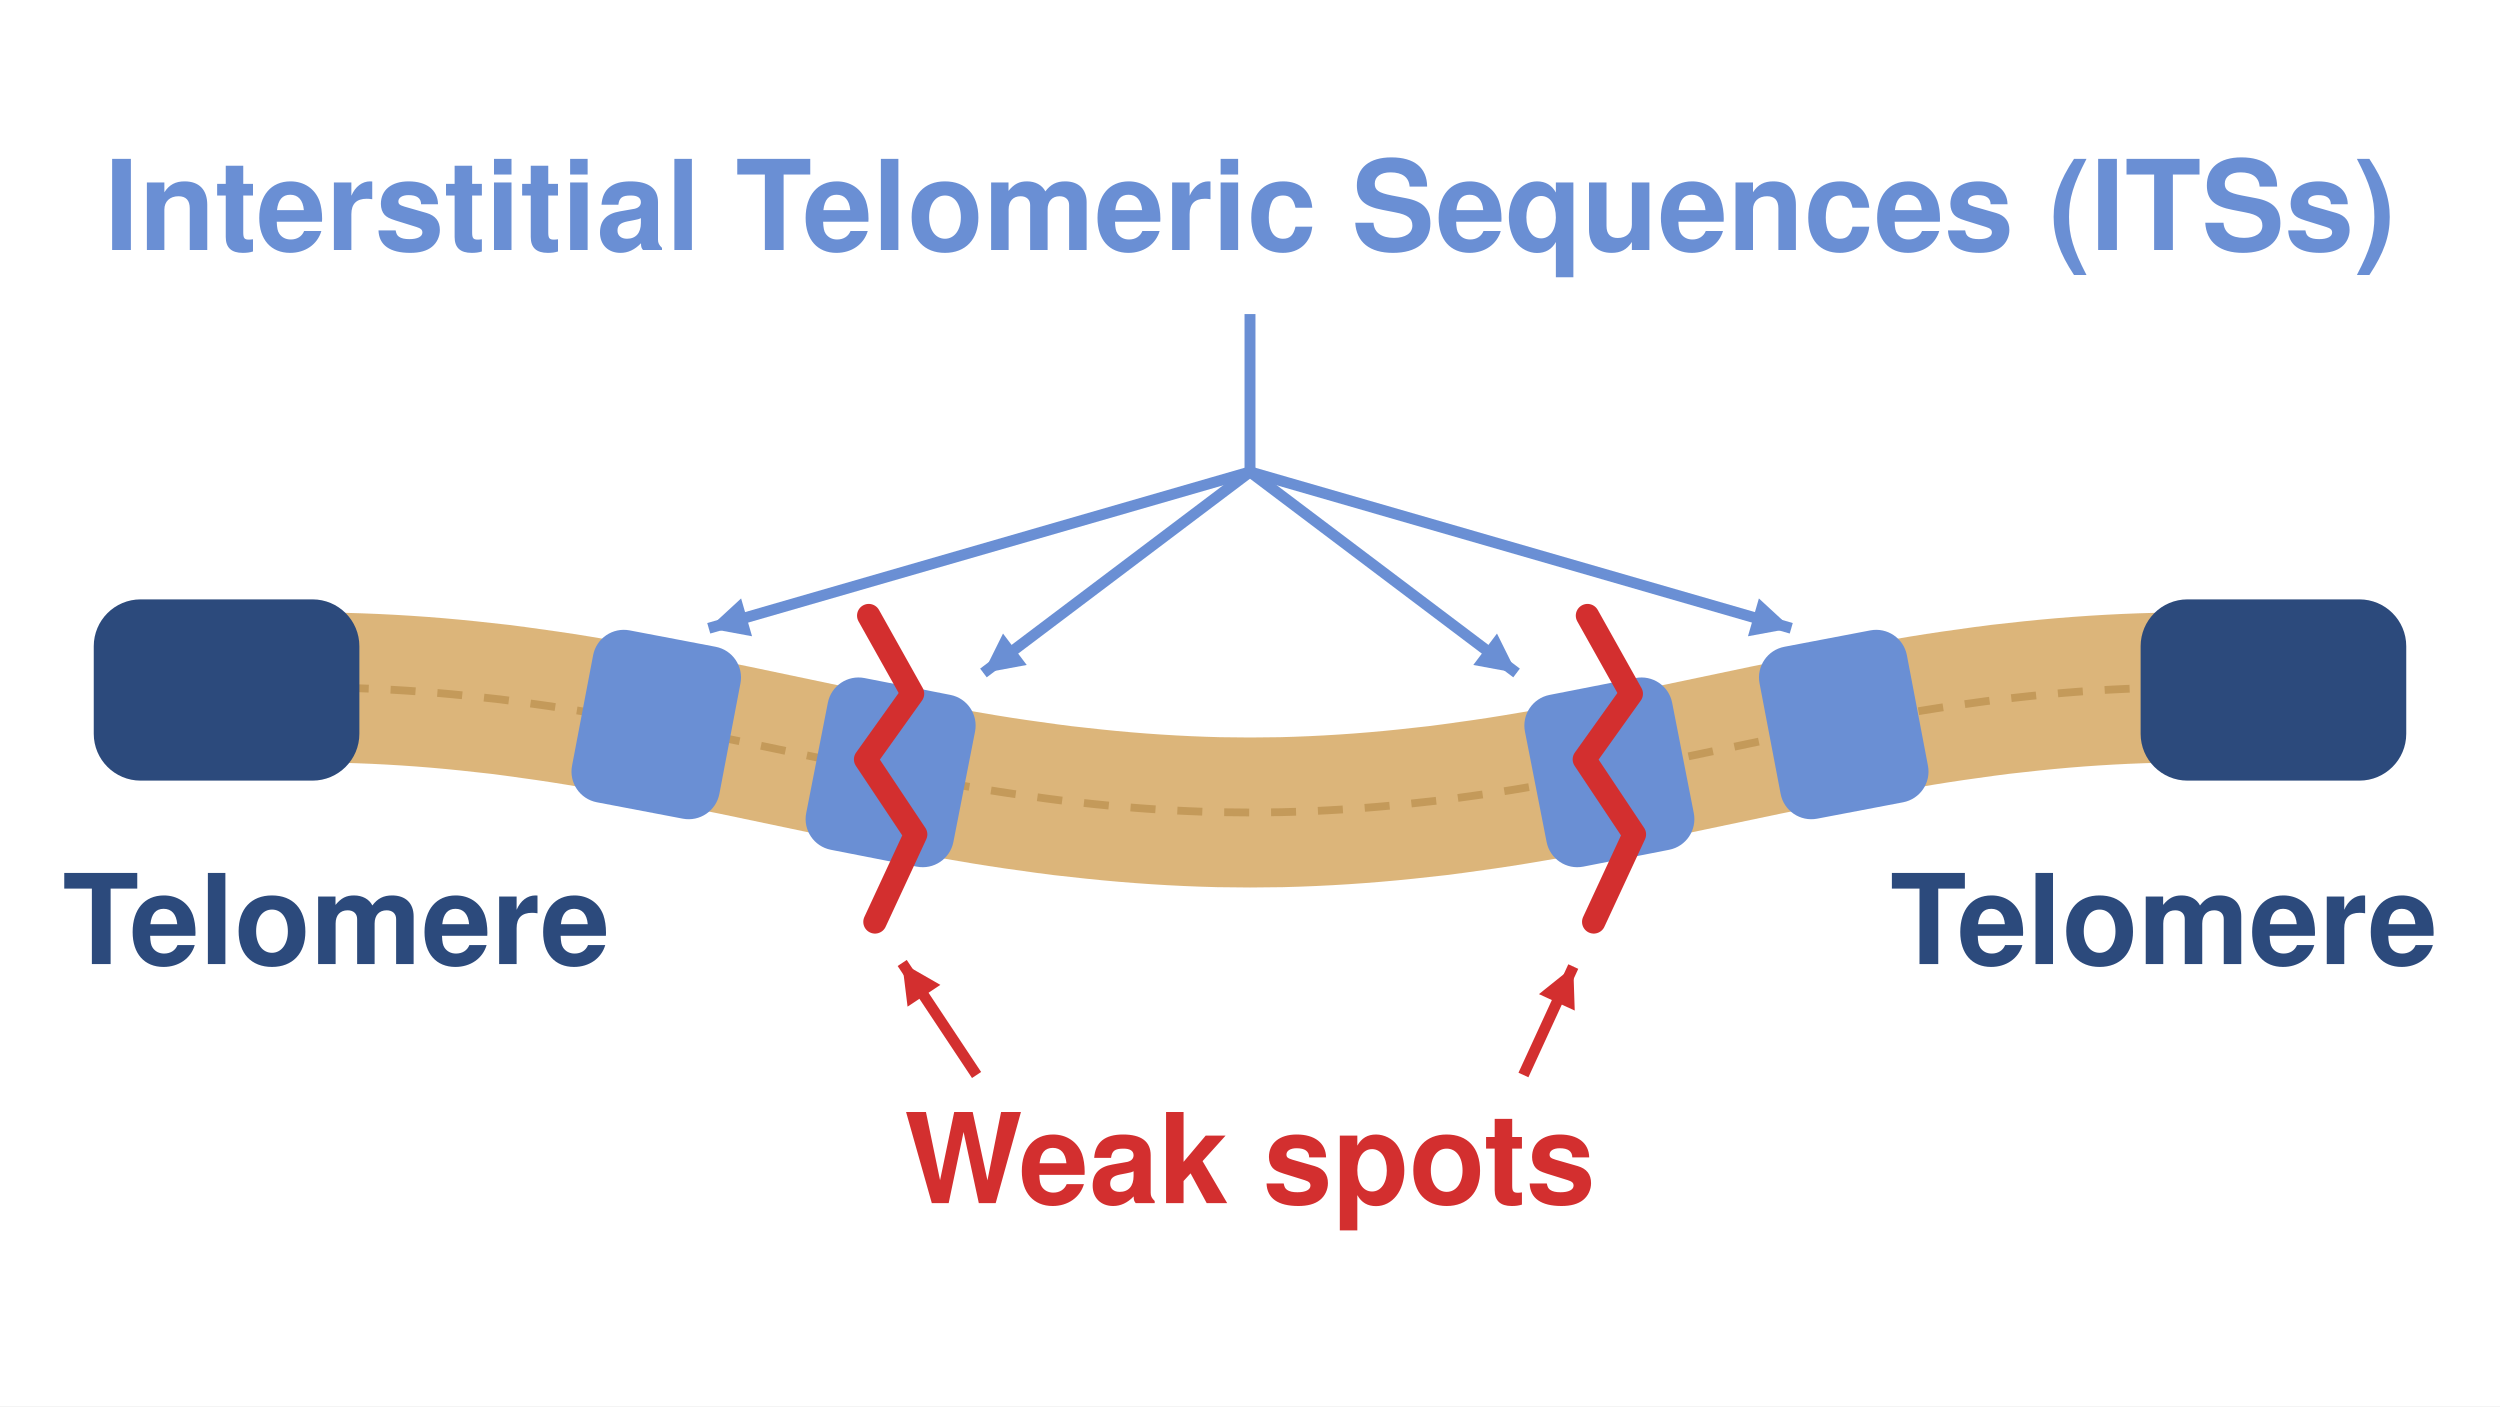
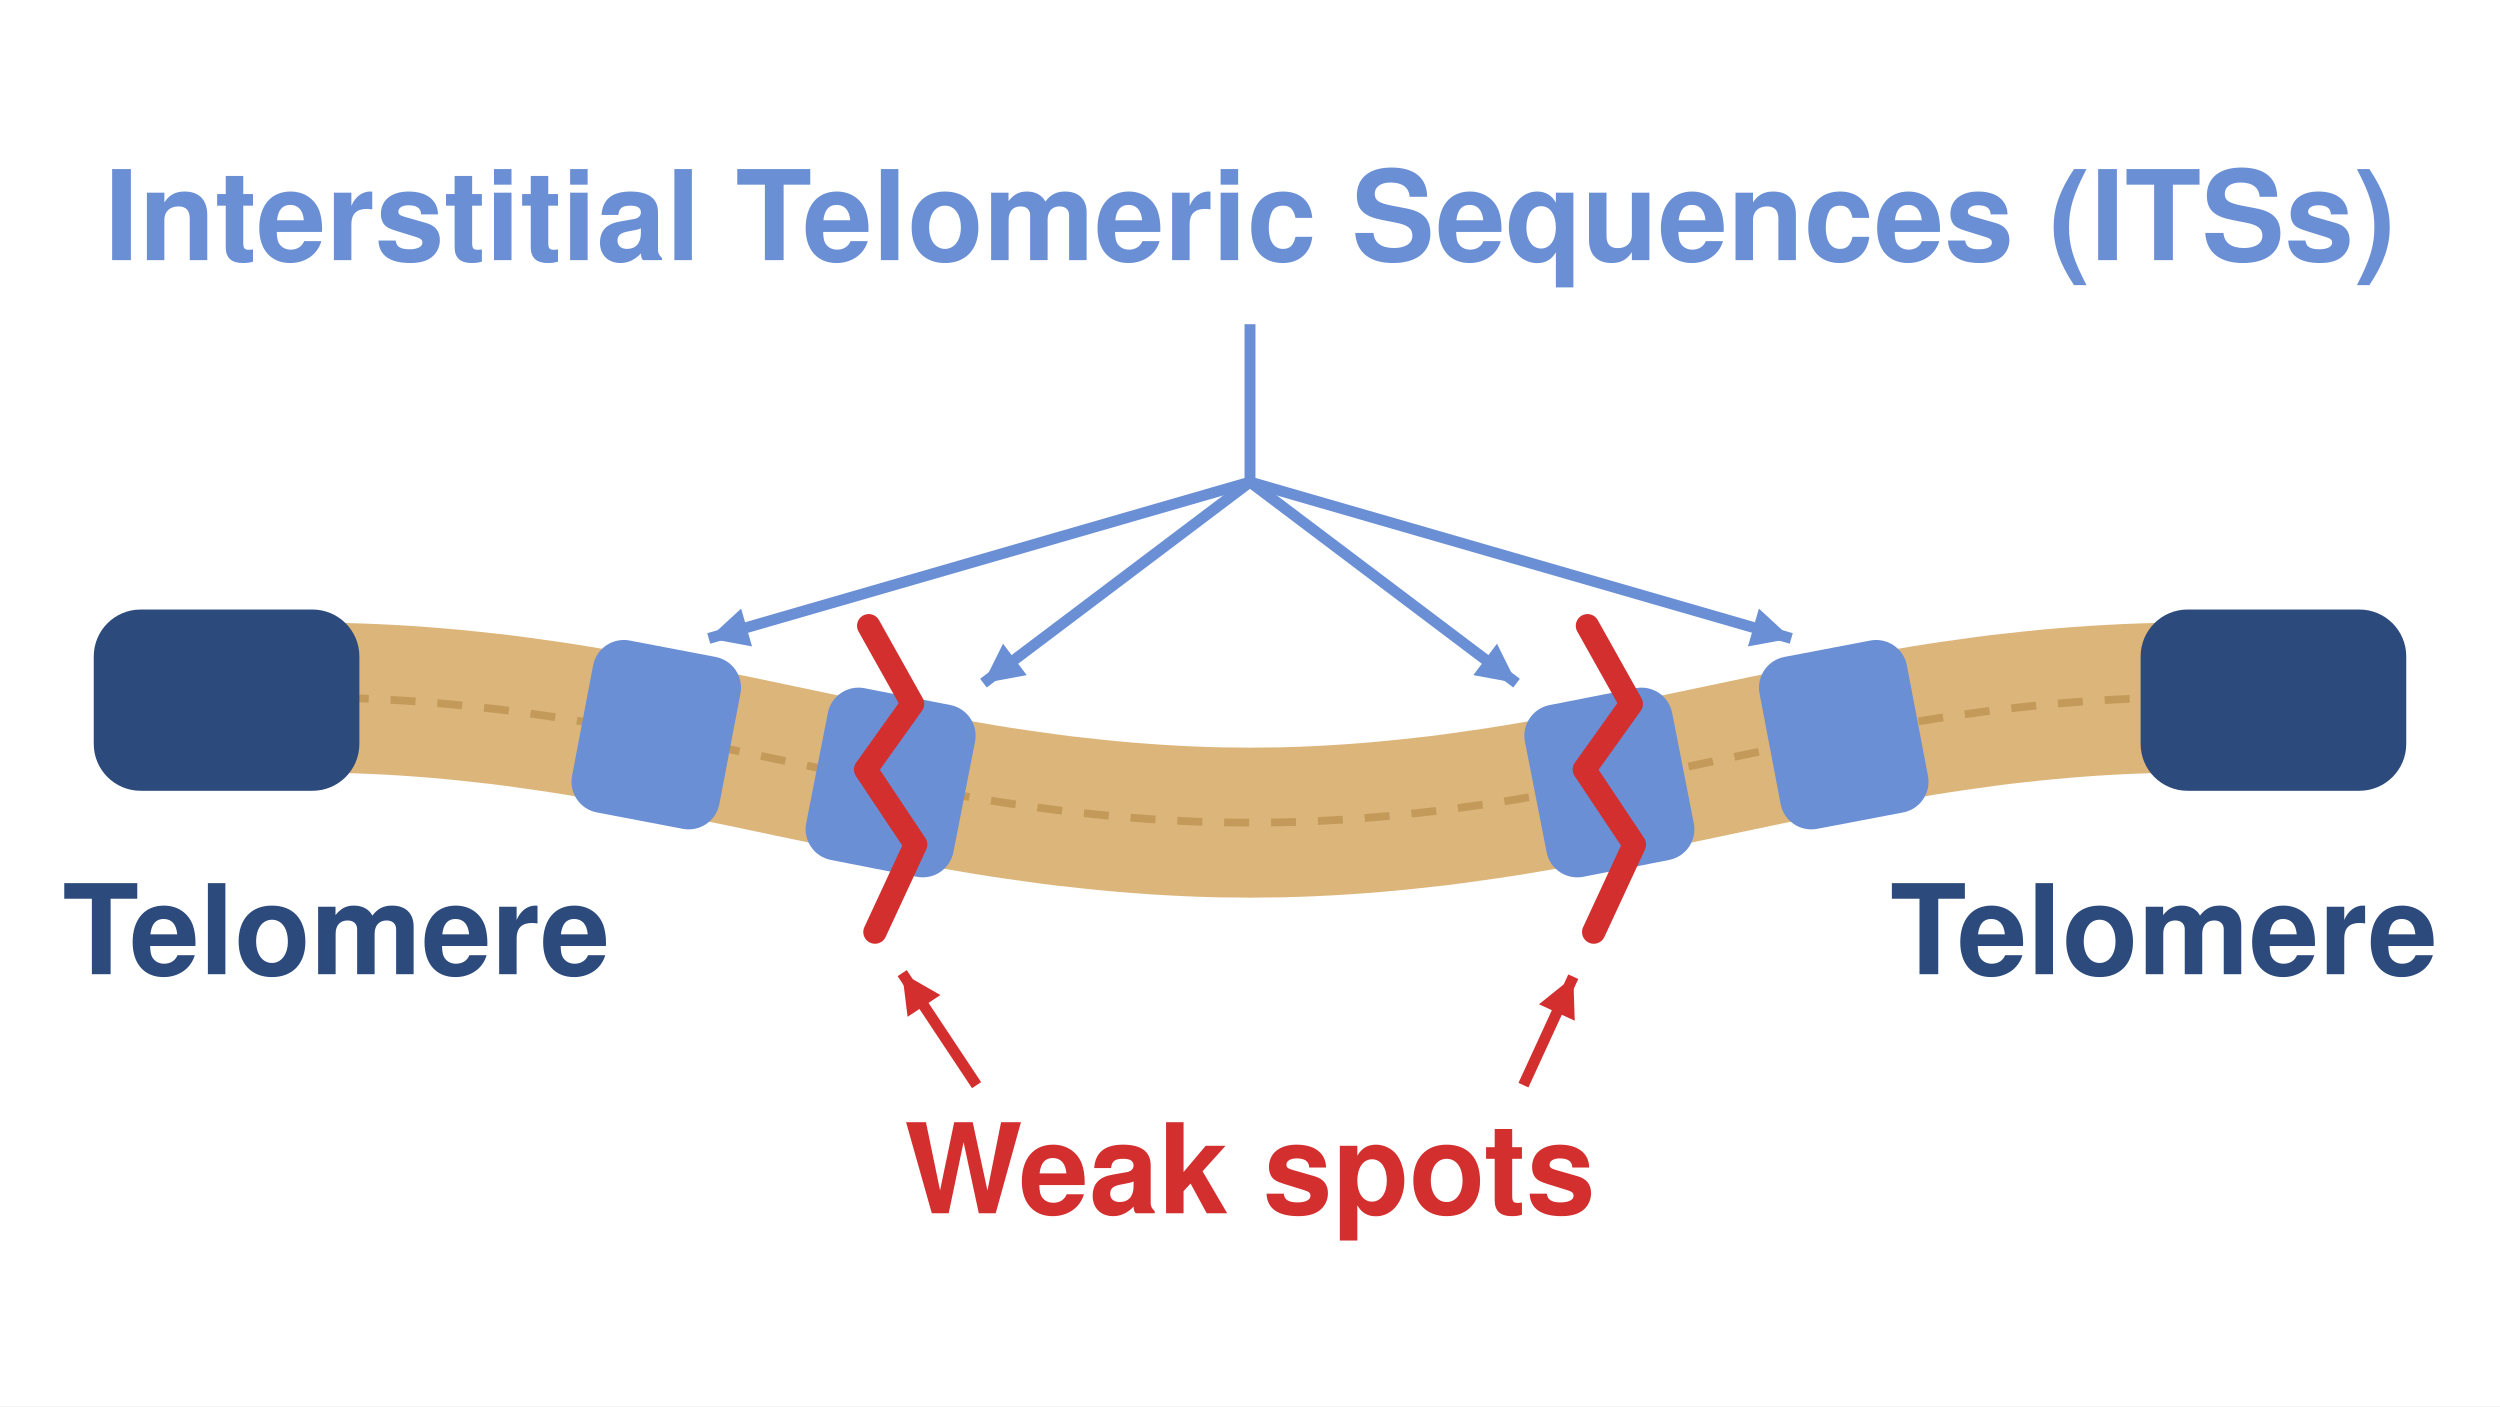
<svg xmlns="http://www.w3.org/2000/svg" viewBox="0 0 1600 900" font-family="Helvetica Neue, Helvetica, Arial, sans-serif">
  <rect width="1600" height="900" fill="#fff" />
  <defs>
    <marker id="ah" viewBox="0 0 10 10" refX="10" refY="5" markerWidth="3.6" markerHeight="3.6" orient="auto">
      <path d="M0 0L10 5L0 10z" fill="#6a8fd4" />
    </marker>
    <marker id="ahr" viewBox="0 0 10 10" refX="10" refY="5" markerWidth="3.6" markerHeight="3.6" orient="auto">
      <path d="M0 0L10 5L0 10z" fill="#d32f2f" />
    </marker>
  </defs>
-   <g transform="translate(0 40)">
+   <g transform="translate(0 46.5)">
    <text x="800" y="120" text-anchor="middle" font-size="80" font-weight="700" fill="#6a8fd4">Interstitial Telomeric Sequences (ITSs)</text>
    <path d="M190 400.1 L200 400.0 L210 400.1 L220 400.2 L230 400.5 L240 400.9 L250 401.4 L260 402.0 L270 402.7 L280 403.5 L290 404.4 L300 405.4 L310 406.5 L320 407.6 L330 408.9 L340 410.3 L350 411.7 L360 413.2 L370 414.8 L380 416.5 L390 418.2 L400 420.0 L410 421.8 L420 423.7 L430 425.7 L440 427.6 L450 429.6 L460 431.7 L470 433.7 L480 435.8 L490 437.9 L500 440.0 L510 442.1 L520 444.2 L530 446.3 L540 448.3 L550 450.4 L560 452.4 L570 454.3 L580 456.3 L590 458.2 L600 460.0 L610 461.8 L620 463.5 L630 465.2 L640 466.8 L650 468.3 L660 469.7 L670 471.1 L680 472.4 L690 473.5 L700 474.6 L710 475.6 L720 476.5 L730 477.3 L740 478.0 L750 478.6 L760 479.1 L770 479.5 L780 479.8 L790 479.9 L800 480.0 L810 479.9 L820 479.8 L830 479.5 L840 479.1 L850 478.6 L860 478.0 L870 477.3 L880 476.5 L890 475.6 L900 474.6 L910 473.5 L920 472.4 L930 471.1 L940 469.7 L950 468.3 L960 466.8 L970 465.2 L980 463.5 L990 461.8 L1000 460.0 L1010 458.2 L1020 456.3 L1030 454.3 L1040 452.4 L1050 450.4 L1060 448.3 L1070 446.3 L1080 444.2 L1090 442.1 L1100 440.0 L1110 437.9 L1120 435.8 L1130 433.7 L1140 431.7 L1150 429.6 L1160 427.6 L1170 425.7 L1180 423.7 L1190 421.8 L1200 420.0 L1210 418.2 L1220 416.5 L1230 414.8 L1240 413.2 L1250 411.7 L1260 410.3 L1270 408.9 L1280 407.6 L1290 406.5 L1300 405.4 L1310 404.4 L1320 403.5 L1330 402.7 L1340 402.0 L1350 401.4 L1360 400.9 L1370 400.5 L1380 400.2 L1390 400.1 L1400 400.0 L1410 400.1" fill="none" stroke="#dcb57a" stroke-width="96" />
    <path d="M190 400.1 L200 400.0 L210 400.1 L220 400.2 L230 400.5 L240 400.9 L250 401.4 L260 402.0 L270 402.7 L280 403.5 L290 404.4 L300 405.4 L310 406.5 L320 407.6 L330 408.9 L340 410.3 L350 411.7 L360 413.2 L370 414.8 L380 416.5 L390 418.2 L400 420.0 L410 421.8 L420 423.7 L430 425.7 L440 427.6 L450 429.6 L460 431.7 L470 433.7 L480 435.8 L490 437.9 L500 440.0 L510 442.1 L520 444.2 L530 446.3 L540 448.3 L550 450.4 L560 452.4 L570 454.3 L580 456.3 L590 458.2 L600 460.0 L610 461.8 L620 463.5 L630 465.2 L640 466.8 L650 468.3 L660 469.7 L670 471.1 L680 472.4 L690 473.5 L700 474.6 L710 475.6 L720 476.5 L730 477.3 L740 478.0 L750 478.6 L760 479.1 L770 479.5 L780 479.8 L790 479.9 L800 480.0 L810 479.9 L820 479.8 L830 479.5 L840 479.1 L850 478.6 L860 478.0 L870 477.3 L880 476.5 L890 475.6 L900 474.6 L910 473.5 L920 472.4 L930 471.1 L940 469.7 L950 468.3 L960 466.8 L970 465.2 L980 463.5 L990 461.8 L1000 460.0 L1010 458.2 L1020 456.3 L1030 454.3 L1040 452.4 L1050 450.4 L1060 448.3 L1070 446.3 L1080 444.2 L1090 442.1 L1100 440.0 L1110 437.9 L1120 435.8 L1130 433.7 L1140 431.7 L1150 429.6 L1160 427.6 L1170 425.7 L1180 423.7 L1190 421.8 L1200 420.0 L1210 418.2 L1220 416.5 L1230 414.8 L1240 413.2 L1250 411.7 L1260 410.3 L1270 408.9 L1280 407.6 L1290 406.5 L1300 405.4 L1310 404.4 L1320 403.5 L1330 402.7 L1340 402.0 L1350 401.4 L1360 400.9 L1370 400.5 L1380 400.2 L1390 400.1 L1400 400.0 L1410 400.1" fill="none" stroke="#c49a5a" stroke-width="5" stroke-dasharray="16 14" />
    <rect x="60" y="343.6" width="170" height="116" rx="30" fill="#2c4a7c" />
    <rect x="1370" y="343.6" width="170" height="116" rx="30" fill="#2c4a7c" />
    <rect x="372" y="367.7" width="96" height="112" rx="20" fill="#6a8fd4" transform="rotate(10.8 420 423.7)" />
    <rect x="522" y="398.3" width="96" height="112" rx="20" fill="#6a8fd4" transform="rotate(11.1 570 454.3)" />
    <polyline points="556,354 584,404 554,446 586,494 560,550" fill="none" stroke="#d32f2f" stroke-width="15" stroke-linejoin="round" stroke-linecap="round" />
    <rect x="982" y="398.3" width="96" height="112" rx="20" fill="#6a8fd4" transform="rotate(-11.1 1030 454.3)" />
    <polyline points="1016,354 1044,404 1014,446 1046,494 1020,550" fill="none" stroke="#d32f2f" stroke-width="15" stroke-linejoin="round" stroke-linecap="round" />
    <rect x="1132" y="367.7" width="96" height="112" rx="20" fill="#6a8fd4" transform="rotate(-10.8 1180 423.7)" />
    <line x1="800" y1="161" x2="800" y2="262" stroke="#6a8fd4" stroke-width="7" />
    <line x1="800" y1="262" x2="453.6" y2="362.1" stroke="#6a8fd4" stroke-width="7" marker-end="url(#ah)" />
    <line x1="800" y1="262" x2="629.4" y2="390.7" stroke="#6a8fd4" stroke-width="7" marker-end="url(#ah)" />
    <line x1="800" y1="262" x2="970.6" y2="390.7" stroke="#6a8fd4" stroke-width="7" marker-end="url(#ah)" />
    <line x1="800" y1="262" x2="1146.4" y2="362.1" stroke="#6a8fd4" stroke-width="7" marker-end="url(#ah)" />
    <line x1="625" y1="648" x2="577.4" y2="576.3" stroke="#d32f2f" stroke-width="7" marker-end="url(#ahr)" />
    <line x1="975" y1="648" x2="1006.9" y2="578.6" stroke="#d32f2f" stroke-width="7" marker-end="url(#ahr)" />
    <text x="800" y="730" text-anchor="middle" font-size="80" font-weight="700" fill="#d32f2f">Weak spots</text>
    <text x="40" y="577" font-size="80" font-weight="700" fill="#2c4a7c">Telomere</text>
    <text x="1560" y="577" text-anchor="end" font-size="80" font-weight="700" fill="#2c4a7c">Telomere</text>
  </g>
</svg>
